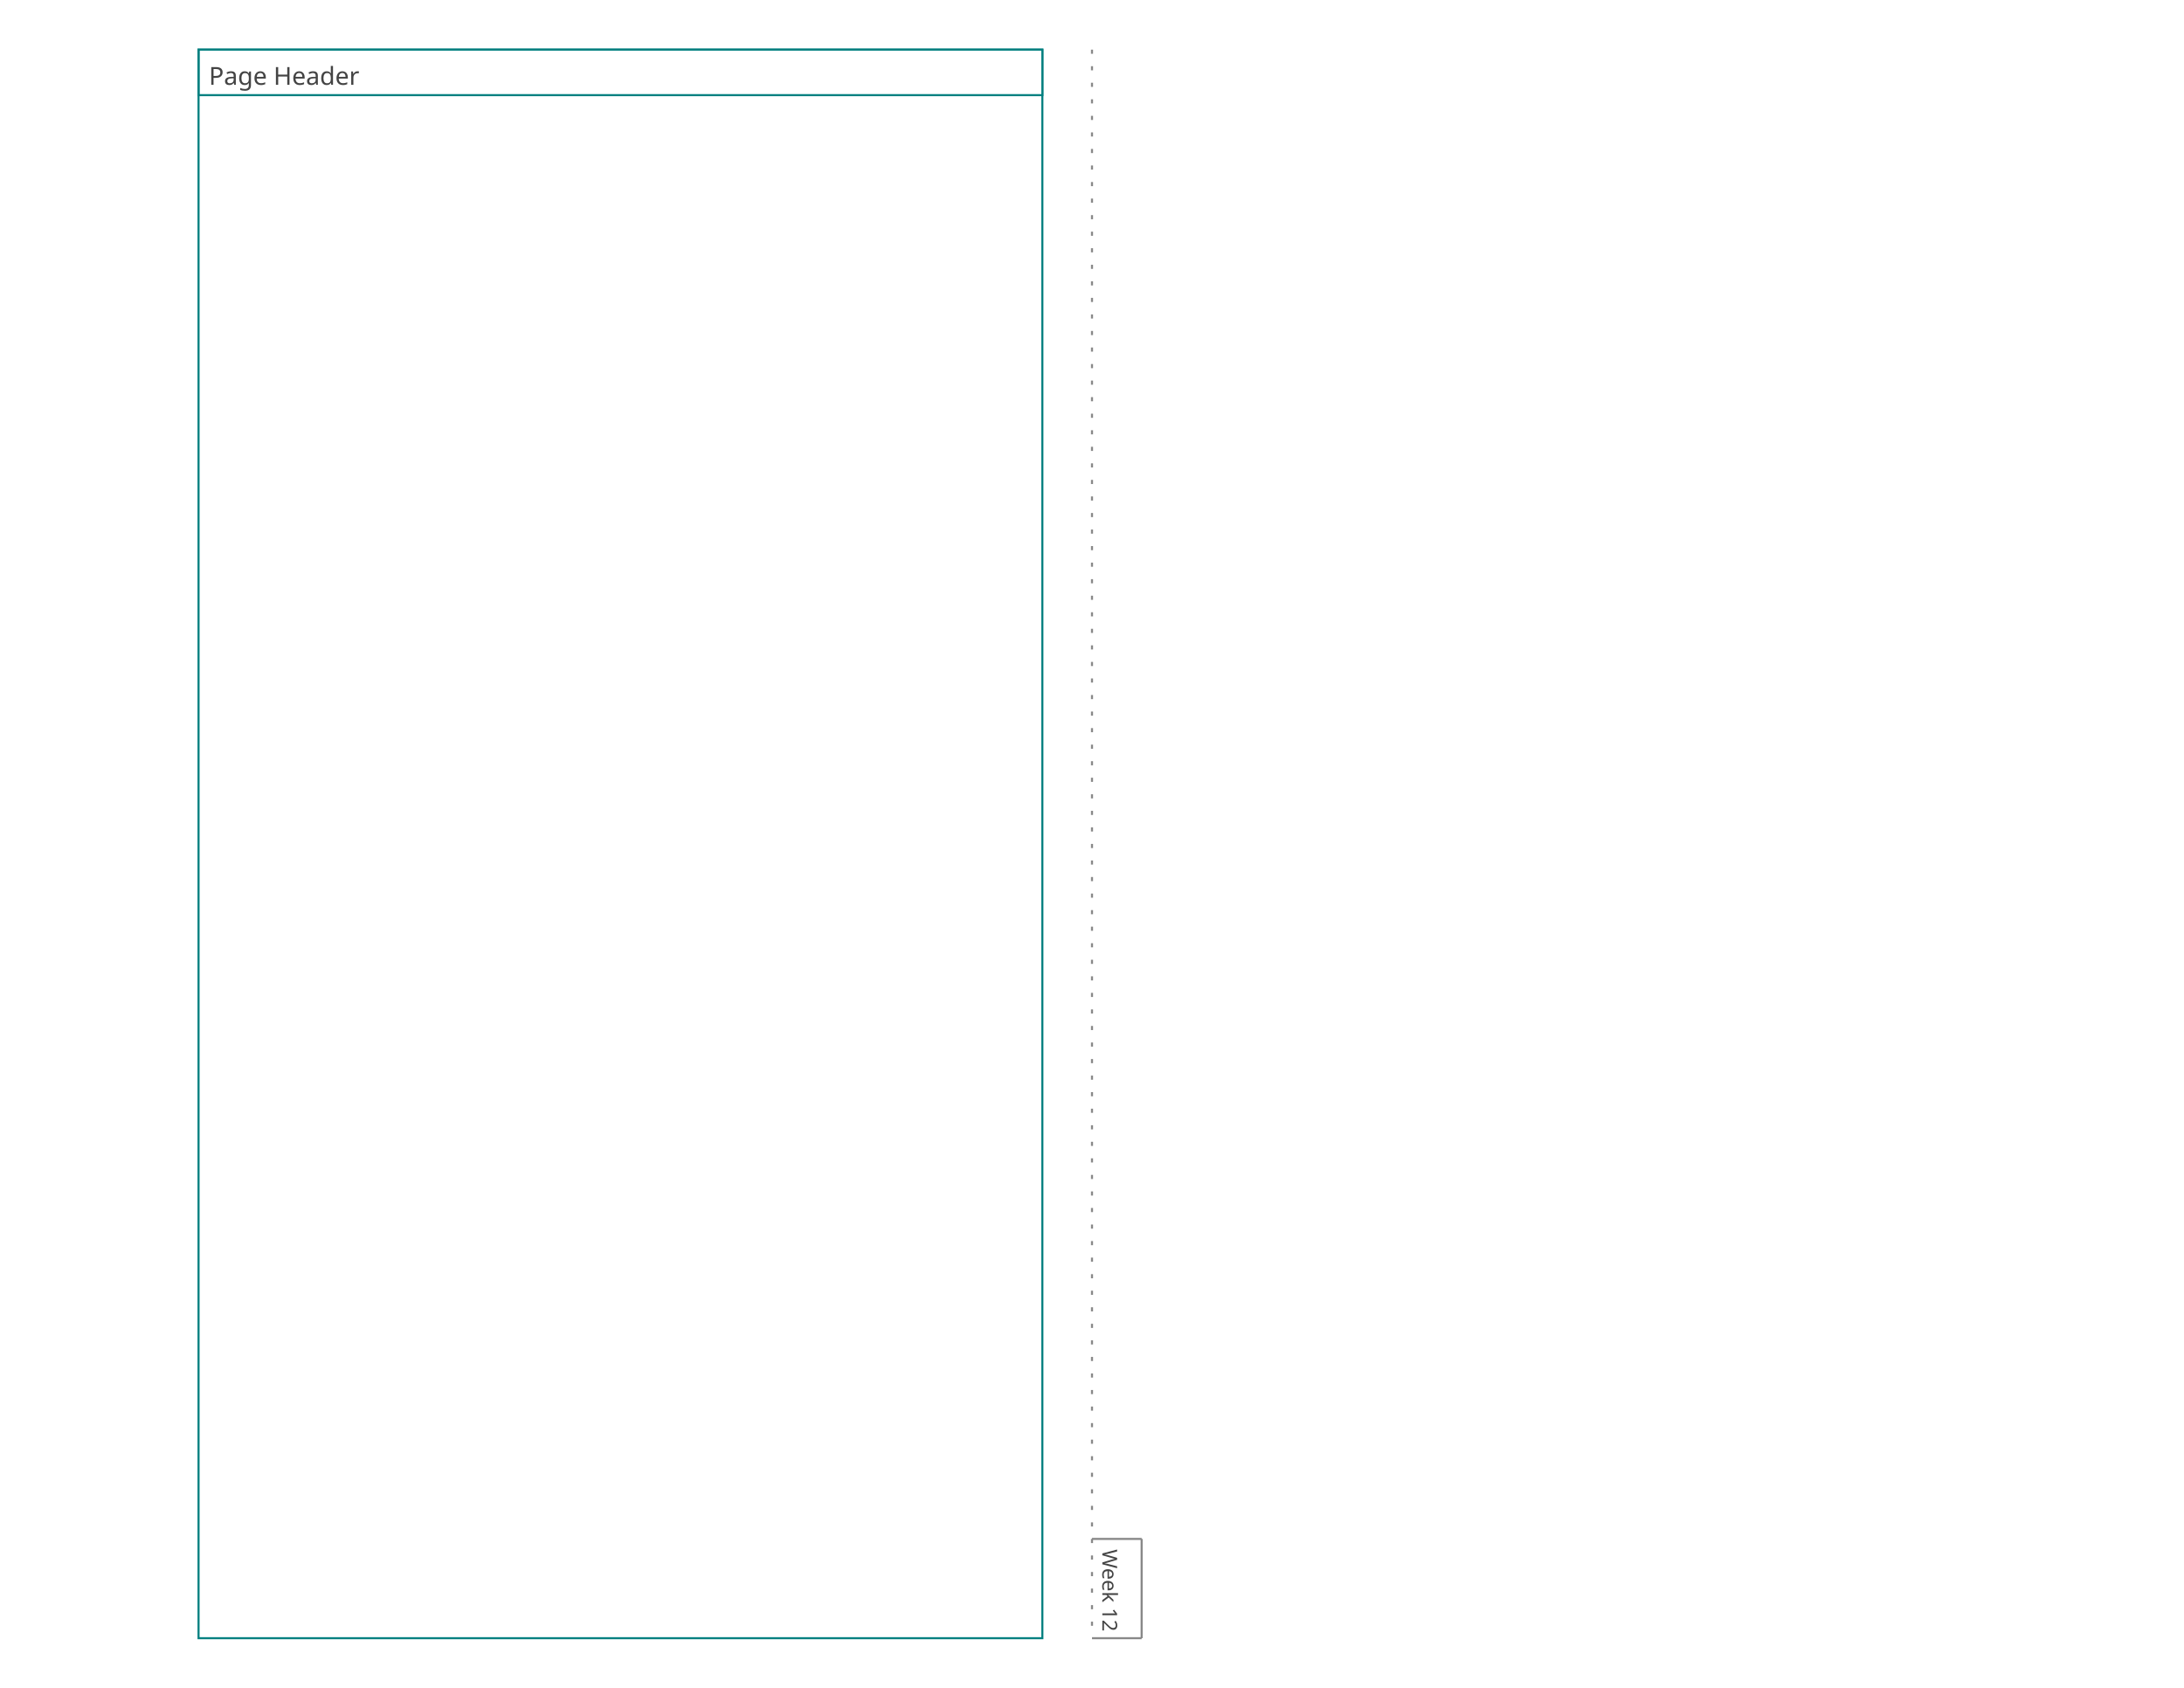
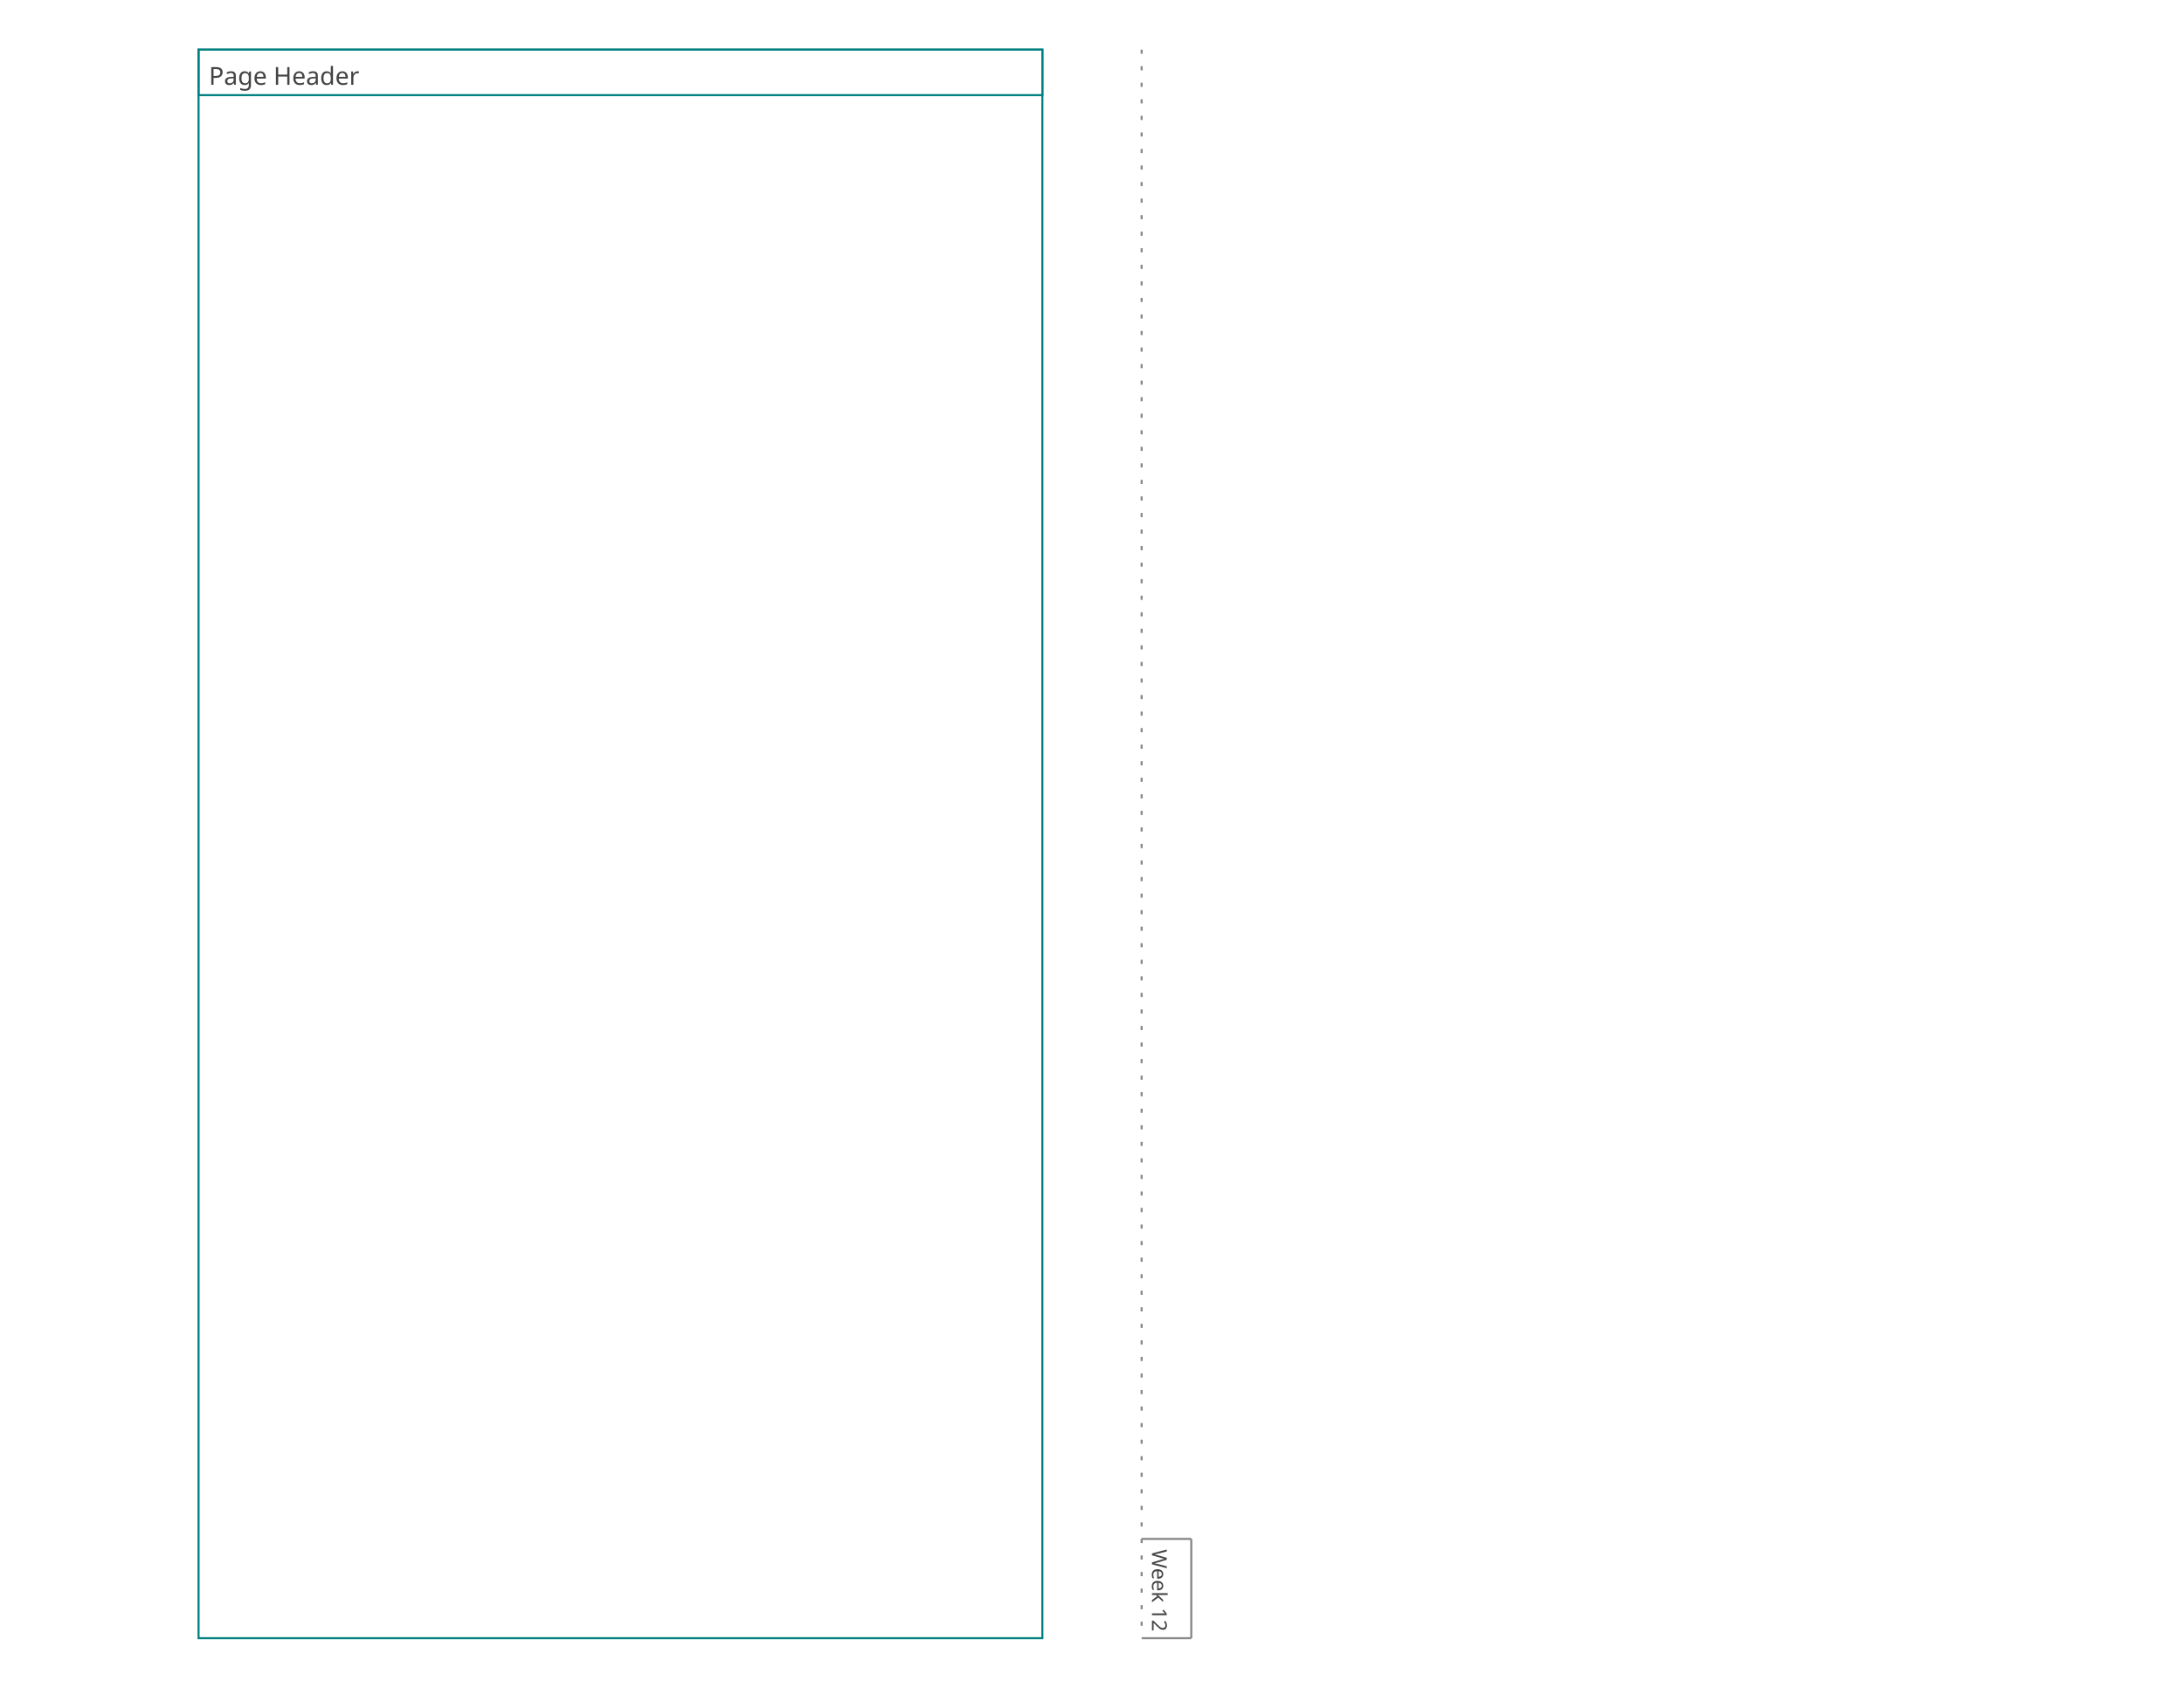
<svg xmlns="http://www.w3.org/2000/svg" baseProfile="tiny" height="816.0" version="1.2" width="1056">
  <defs />
  <g transform="translate(96, 24.0)">
    <rect fill="none" height="768.0" stroke="#008080" width="408.0" x="0" y="0" />
    <g transform="translate(0, 0)">
      <rect fill="none" height="22" stroke="#008080" stroke-width="1" width="408.0" x="0" y="0" />
      <text alignment-baseline="text-after-edge" fill="#444444" font-family="Trebuchet MS" font-size="12" text-anchor="start" transform="translate(5,17)">Page Header</text>
    </g>
    <g transform="translate(0, 22)" />
  </g>
  <g>
-     <line stroke="#888888" x1="528.0" x2="552.0" y1="744.0" y2="744.0" />
-     <line stroke="#888888" x1="552.0" x2="552.0" y1="744.0" y2="792.0" />
-     <line stroke="#888888" x1="552.0" x2="528.0" y1="792.0" y2="792.0" />
+     <line stroke="#888888" x1="552.0" x2="576.0" y1="744.0" y2="744.0" />
+     <line stroke="#888888" x1="576.0" x2="576.0" y1="744.0" y2="792.0" />
+     <line stroke="#888888" x1="576.0" x2="552.0" y1="792.0" y2="792.0" />
  </g>
-   <text alignment-baseline="text-after-edge" fill="#444444" font-family="Trebuchet MS" font-size="10" text-anchor="start" transform="rotate(90,533.0,749.0)" x="533.0" y="749.0">Week 12</text>
-   <line stroke="#888888" stroke-dasharray="2,6" x1="528.0" x2="528.0" y1="24.0" y2="788.0" />
+   <text alignment-baseline="text-after-edge" fill="#444444" font-family="Trebuchet MS" font-size="10" text-anchor="start" transform="rotate(90,557.0,749.0)" x="557.0" y="749.0">Week 12</text>
+   <line stroke="#888888" stroke-dasharray="2,6" x1="552.0" x2="552.0" y1="24.0" y2="788.0" />
</svg>
